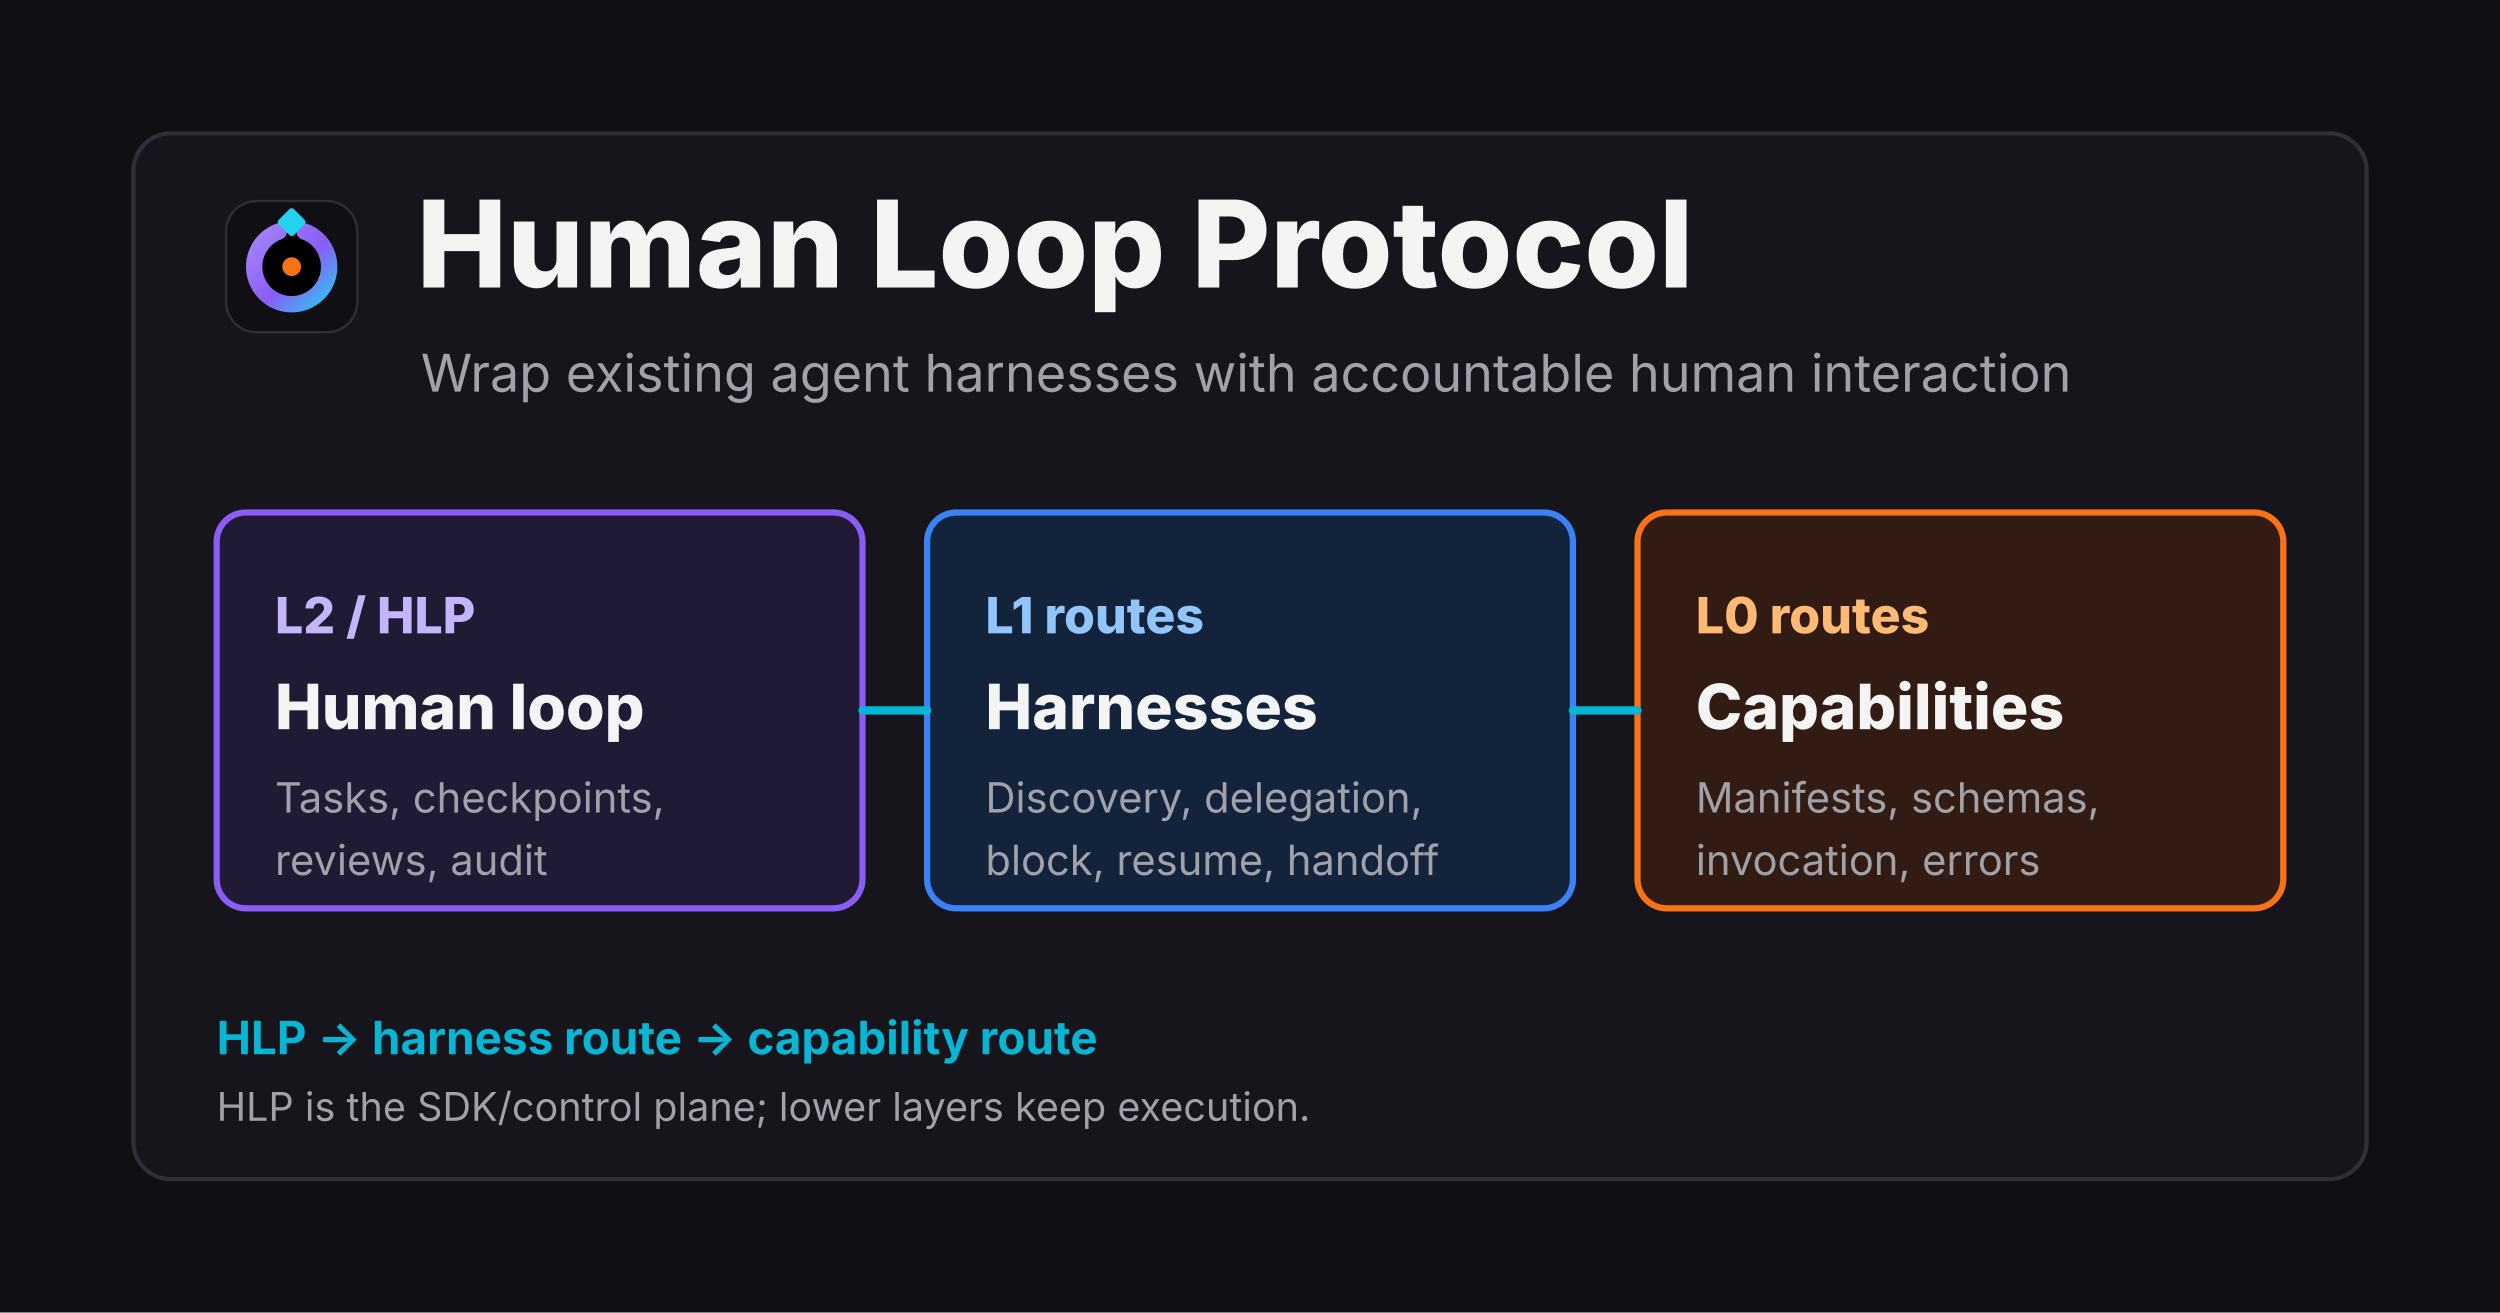
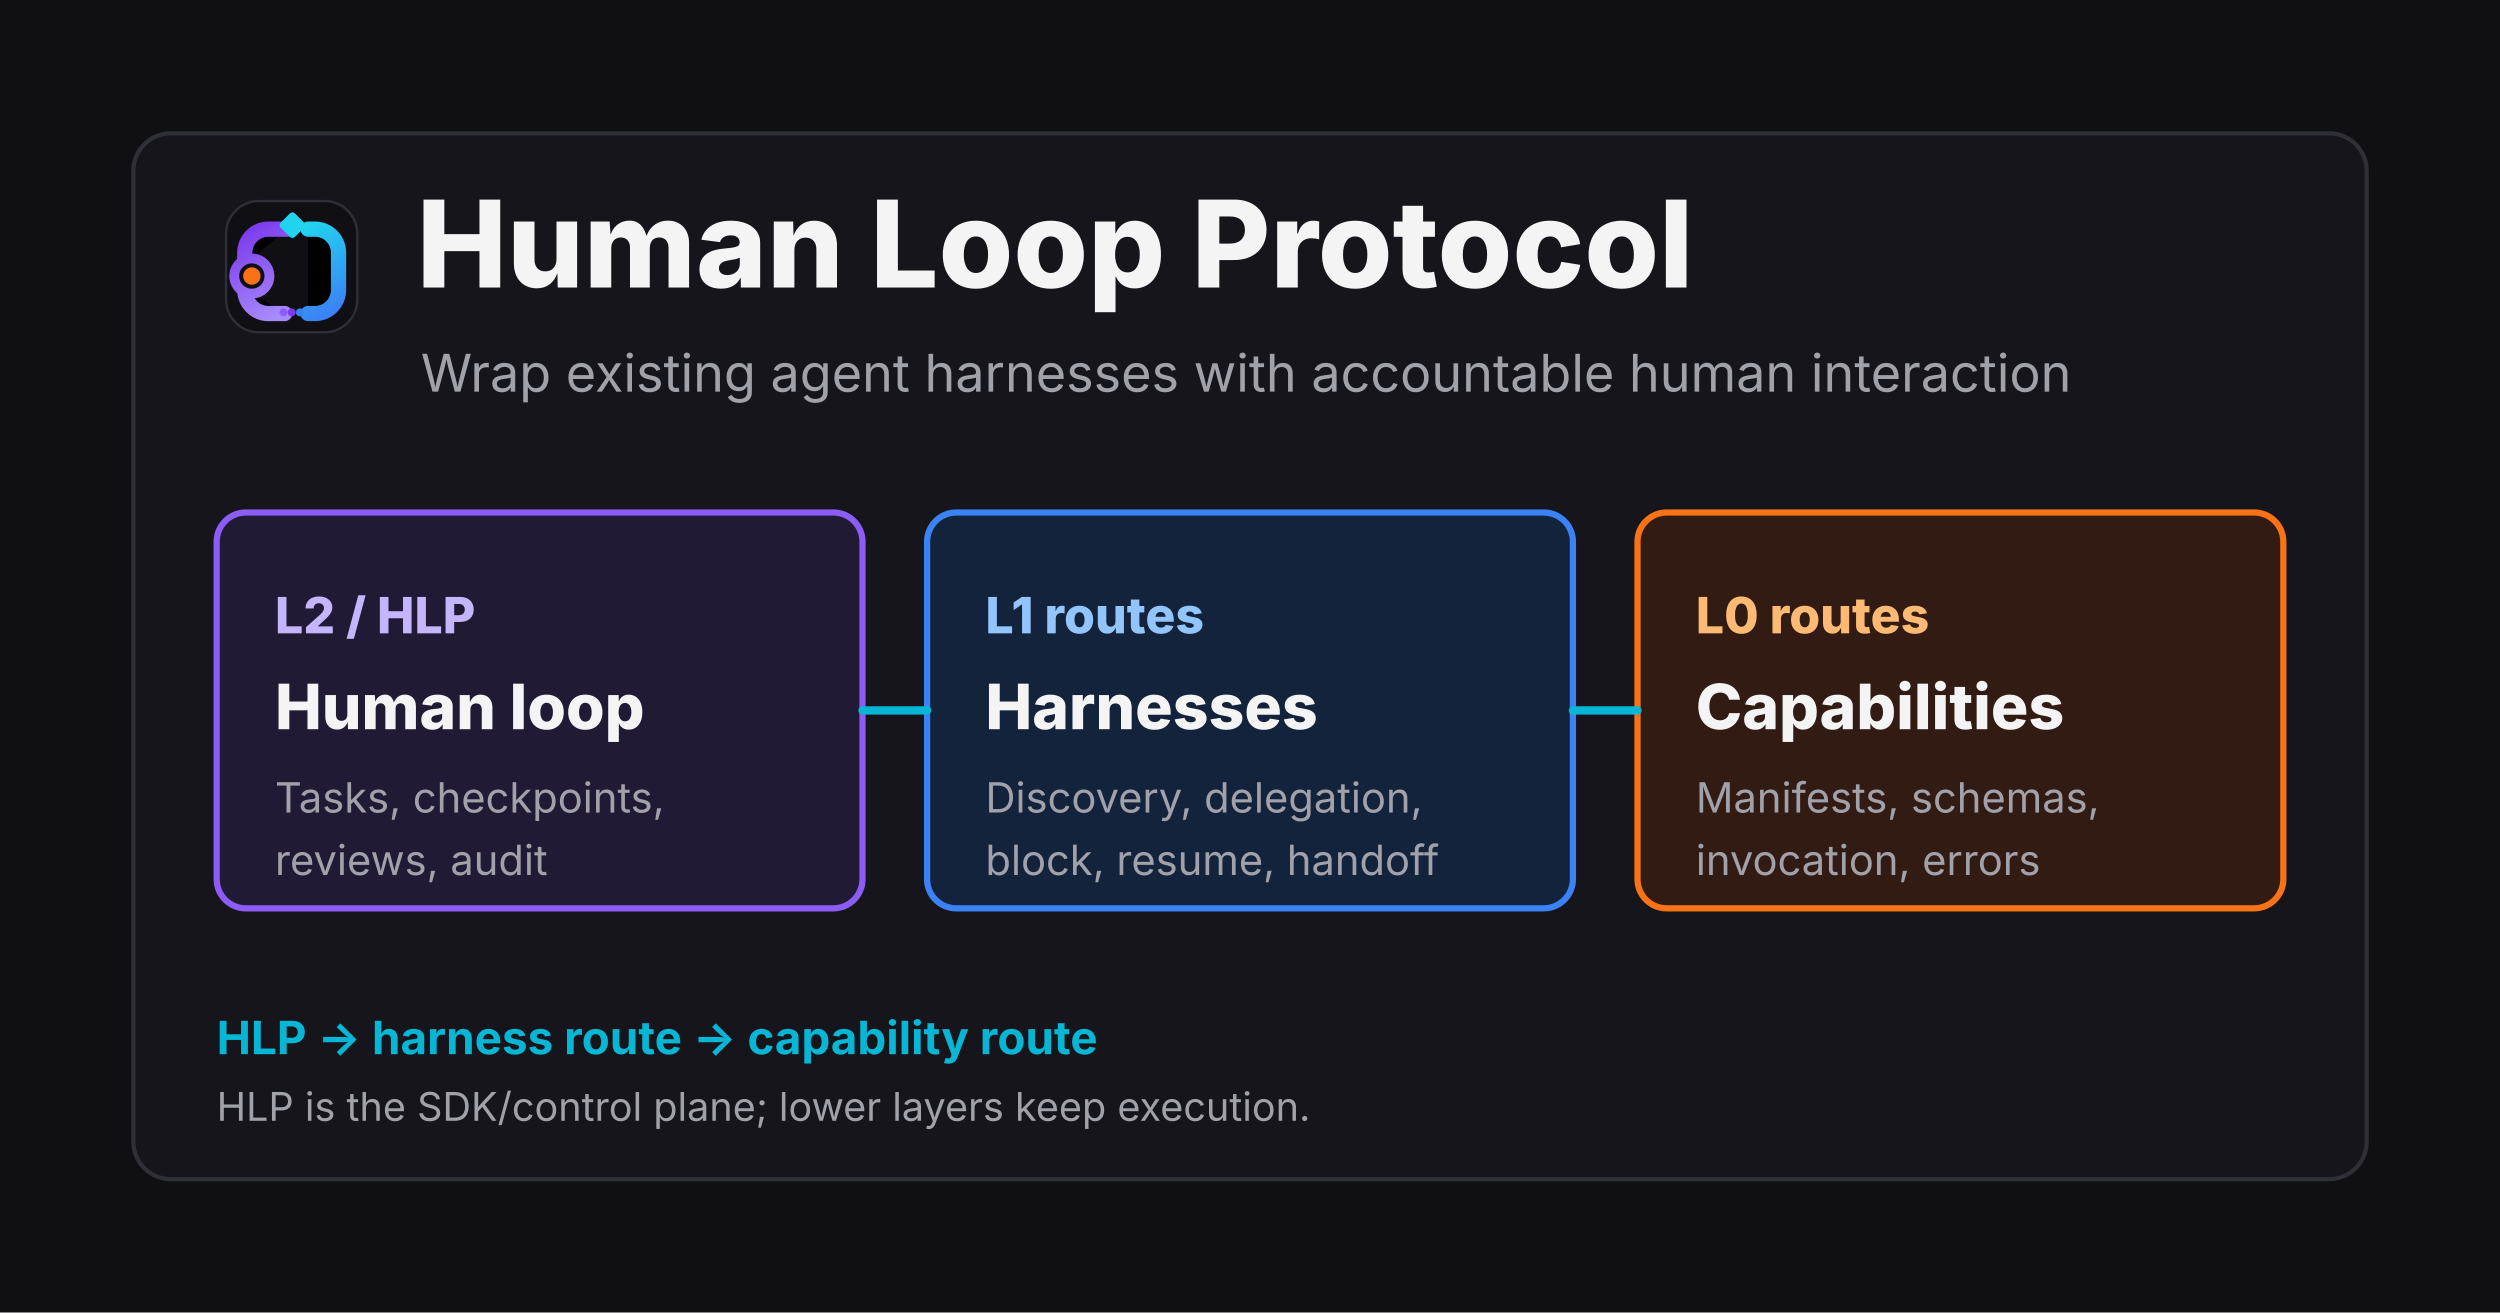
<svg xmlns="http://www.w3.org/2000/svg" width="1200" height="630" viewBox="0 0 1200 630" role="img" aria-labelledby="title desc">
  <defs>
-     <linearGradient id="og-ring" x1="14" y1="14" x2="50" y2="50" gradientUnits="userSpaceOnUse">
-       <stop stop-color="#A78BFA" />
-       <stop offset="0.55" stop-color="#8B5CF6" />
+     <linearGradient id="og-left" x1="12" y1="16" x2="31" y2="50" gradientUnits="userSpaceOnUse">
+       <stop stop-color="#7C3AED" />
+       <stop offset="1" stop-color="#A78BFA" />
+     </linearGradient>
+     <linearGradient id="og-right" x1="35" y1="16" x2="52" y2="50" gradientUnits="userSpaceOnUse">
+       <stop stop-color="#22D3EE" />
+       <stop offset="1" stop-color="#3B82F6" />
+     </linearGradient>
+     <linearGradient id="og-check" x1="28" y1="10" x2="37" y2="19" gradientUnits="userSpaceOnUse">
+       <stop stop-color="#22D3EE" />
      <stop offset="1" stop-color="#22D3EE" />
    </linearGradient>
  </defs>
  <rect width="1200" height="630" fill="#101014" />
  <rect x="64" y="64" width="1072" height="502" rx="18" fill="#15151b" stroke="#2f2f38" stroke-width="2" />
  <g transform="translate(104 92) scale(1.125)">
-     <rect x="4" y="4" width="56" height="56" rx="13" fill="#101014" stroke="#2F2F38" stroke-width="1" />
-     <path d="M37.5 17 A16 16 0 1 1 26.5 17" stroke="url(#og-ring)" stroke-width="7" stroke-linecap="round" />
-     <rect x="27.4" y="8.4" width="9.2" height="9.2" rx="1.4" transform="rotate(45 32 13)" fill="#22D3EE" />
-     <circle cx="32" cy="32" r="4" fill="#F97316" />
+     <rect x="4" y="4" width="56" height="56" rx="14" fill="#101014" stroke="#2F2F38" stroke-width="1" />
+     <path d="M30 16H22C16.5 16 12 20.5 12 26V31" stroke="url(#og-left)" stroke-width="6.5" stroke-linecap="round" stroke-linejoin="round" />
+     <path d="M12 41V42C12 47.5 16.5 52 22 52H29" stroke="url(#og-left)" stroke-width="6.5" stroke-linecap="round" stroke-linejoin="round" />
+     <path d="M39 16H42C47.5 16 52 20.5 52 26V42C52 47.5 47.5 52 42 52H39" stroke="url(#og-right)" stroke-width="6.5" stroke-linecap="round" stroke-linejoin="round" />
+     <rect x="28" y="10" width="8.6" height="8.6" rx="1.5" transform="rotate(45 32.3 14.3)" fill="url(#og-check)" />
+     <circle cx="15" cy="36" r="7.5" fill="#101014" stroke="url(#og-left)" stroke-width="4.2" />
+     <circle cx="15" cy="36" r="3.7" fill="#F97316" />
+     <circle cx="28.5" cy="51.5" r="1.7" fill="#8B5CF6" />
+     <circle cx="32" cy="51.5" r="1.7" fill="#7C3AED" />
+     <circle cx="35.5" cy="51.5" r="1.7" fill="#3B82F6" />
  </g>
  <text x="200" y="138" fill="#f4f4f5" font-family="Inter, ui-sans-serif, system-ui, sans-serif" font-size="58" font-weight="760">Human Loop Protocol</text>
  <text x="202" y="188" fill="#a1a1aa" font-family="Inter, ui-sans-serif, system-ui, sans-serif" font-size="25">Wrap existing agent harnesses with accountable human interaction</text>
  <g transform="translate(104 246)">
    <rect width="310" height="190" rx="14" fill="#211a34" stroke="#8b5cf6" stroke-width="3" />
    <text x="28" y="58" fill="#c4b5fd" font-family="Inter, ui-sans-serif, system-ui, sans-serif" font-size="24" font-weight="760">L2 / HLP</text>
    <text x="28" y="104" fill="#f4f4f5" font-family="Inter, ui-sans-serif, system-ui, sans-serif" font-size="30" font-weight="760">Human loop</text>
    <text x="28" y="144" fill="#a1a1aa" font-family="Inter, ui-sans-serif, system-ui, sans-serif" font-size="20">Tasks, checkpoints,</text>
    <text x="28" y="174" fill="#a1a1aa" font-family="Inter, ui-sans-serif, system-ui, sans-serif" font-size="20">reviews, audit</text>
  </g>
  <g transform="translate(445 246)">
    <rect width="310" height="190" rx="14" fill="#13233c" stroke="#3b82f6" stroke-width="3" />
    <text x="28" y="58" fill="#93c5fd" font-family="Inter, ui-sans-serif, system-ui, sans-serif" font-size="24" font-weight="760">L1 routes</text>
    <text x="28" y="104" fill="#f4f4f5" font-family="Inter, ui-sans-serif, system-ui, sans-serif" font-size="30" font-weight="760">Harnesses</text>
    <text x="28" y="144" fill="#a1a1aa" font-family="Inter, ui-sans-serif, system-ui, sans-serif" font-size="20">Discovery, delegation,</text>
    <text x="28" y="174" fill="#a1a1aa" font-family="Inter, ui-sans-serif, system-ui, sans-serif" font-size="20">block, resume, handoff</text>
  </g>
  <g transform="translate(786 246)">
    <rect width="310" height="190" rx="14" fill="#321b12" stroke="#f97316" stroke-width="3" />
    <text x="28" y="58" fill="#fdba74" font-family="Inter, ui-sans-serif, system-ui, sans-serif" font-size="24" font-weight="760">L0 routes</text>
    <text x="28" y="104" fill="#f4f4f5" font-family="Inter, ui-sans-serif, system-ui, sans-serif" font-size="30" font-weight="760">Capabilities</text>
    <text x="28" y="144" fill="#a1a1aa" font-family="Inter, ui-sans-serif, system-ui, sans-serif" font-size="20">Manifests, schemas,</text>
    <text x="28" y="174" fill="#a1a1aa" font-family="Inter, ui-sans-serif, system-ui, sans-serif" font-size="20">invocation, errors</text>
  </g>
  <path d="M414 341H445" stroke="#06b6d4" stroke-width="4" stroke-linecap="round" />
  <path d="M755 341H786" stroke="#06b6d4" stroke-width="4" stroke-linecap="round" />
  <text x="104" y="506" fill="#06b6d4" font-family="Inter, ui-sans-serif, system-ui, sans-serif" font-size="22" font-weight="700">HLP -&gt; harness route -&gt; capability route</text>
  <text x="104" y="538" fill="#a1a1aa" font-family="Inter, ui-sans-serif, system-ui, sans-serif" font-size="19">HLP is the SDK/control plane; lower layers keep execution.</text>
</svg>
